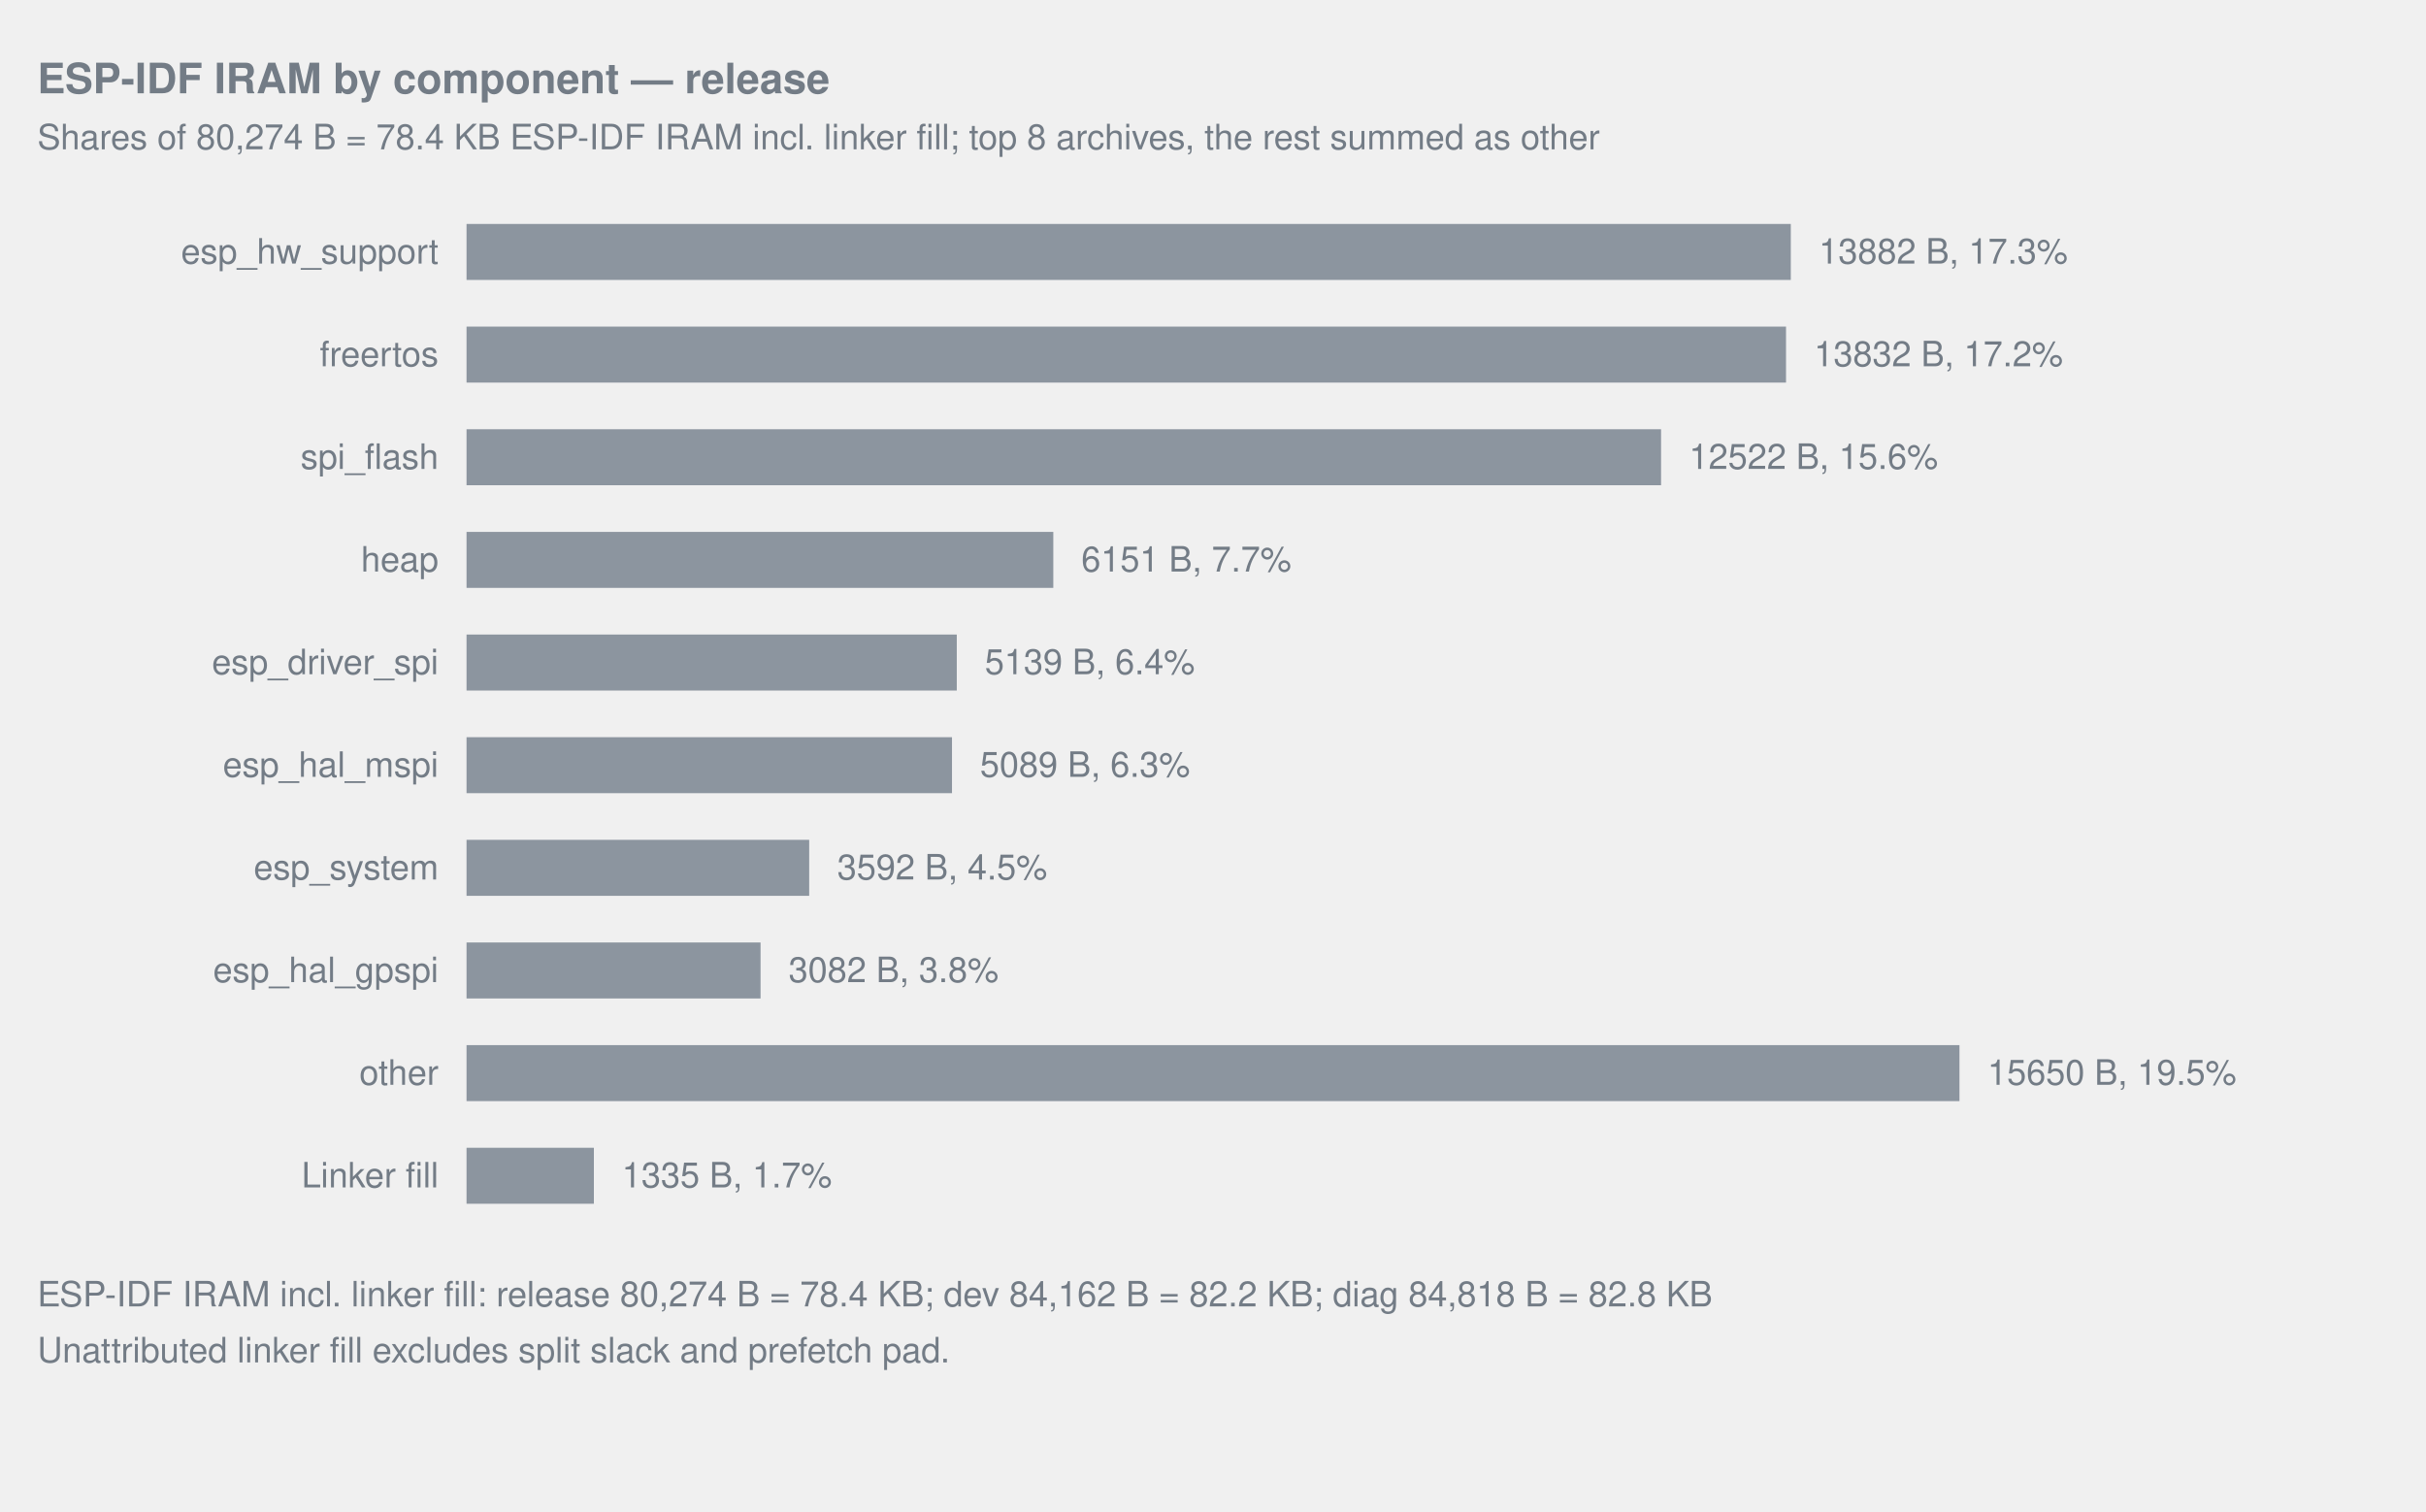
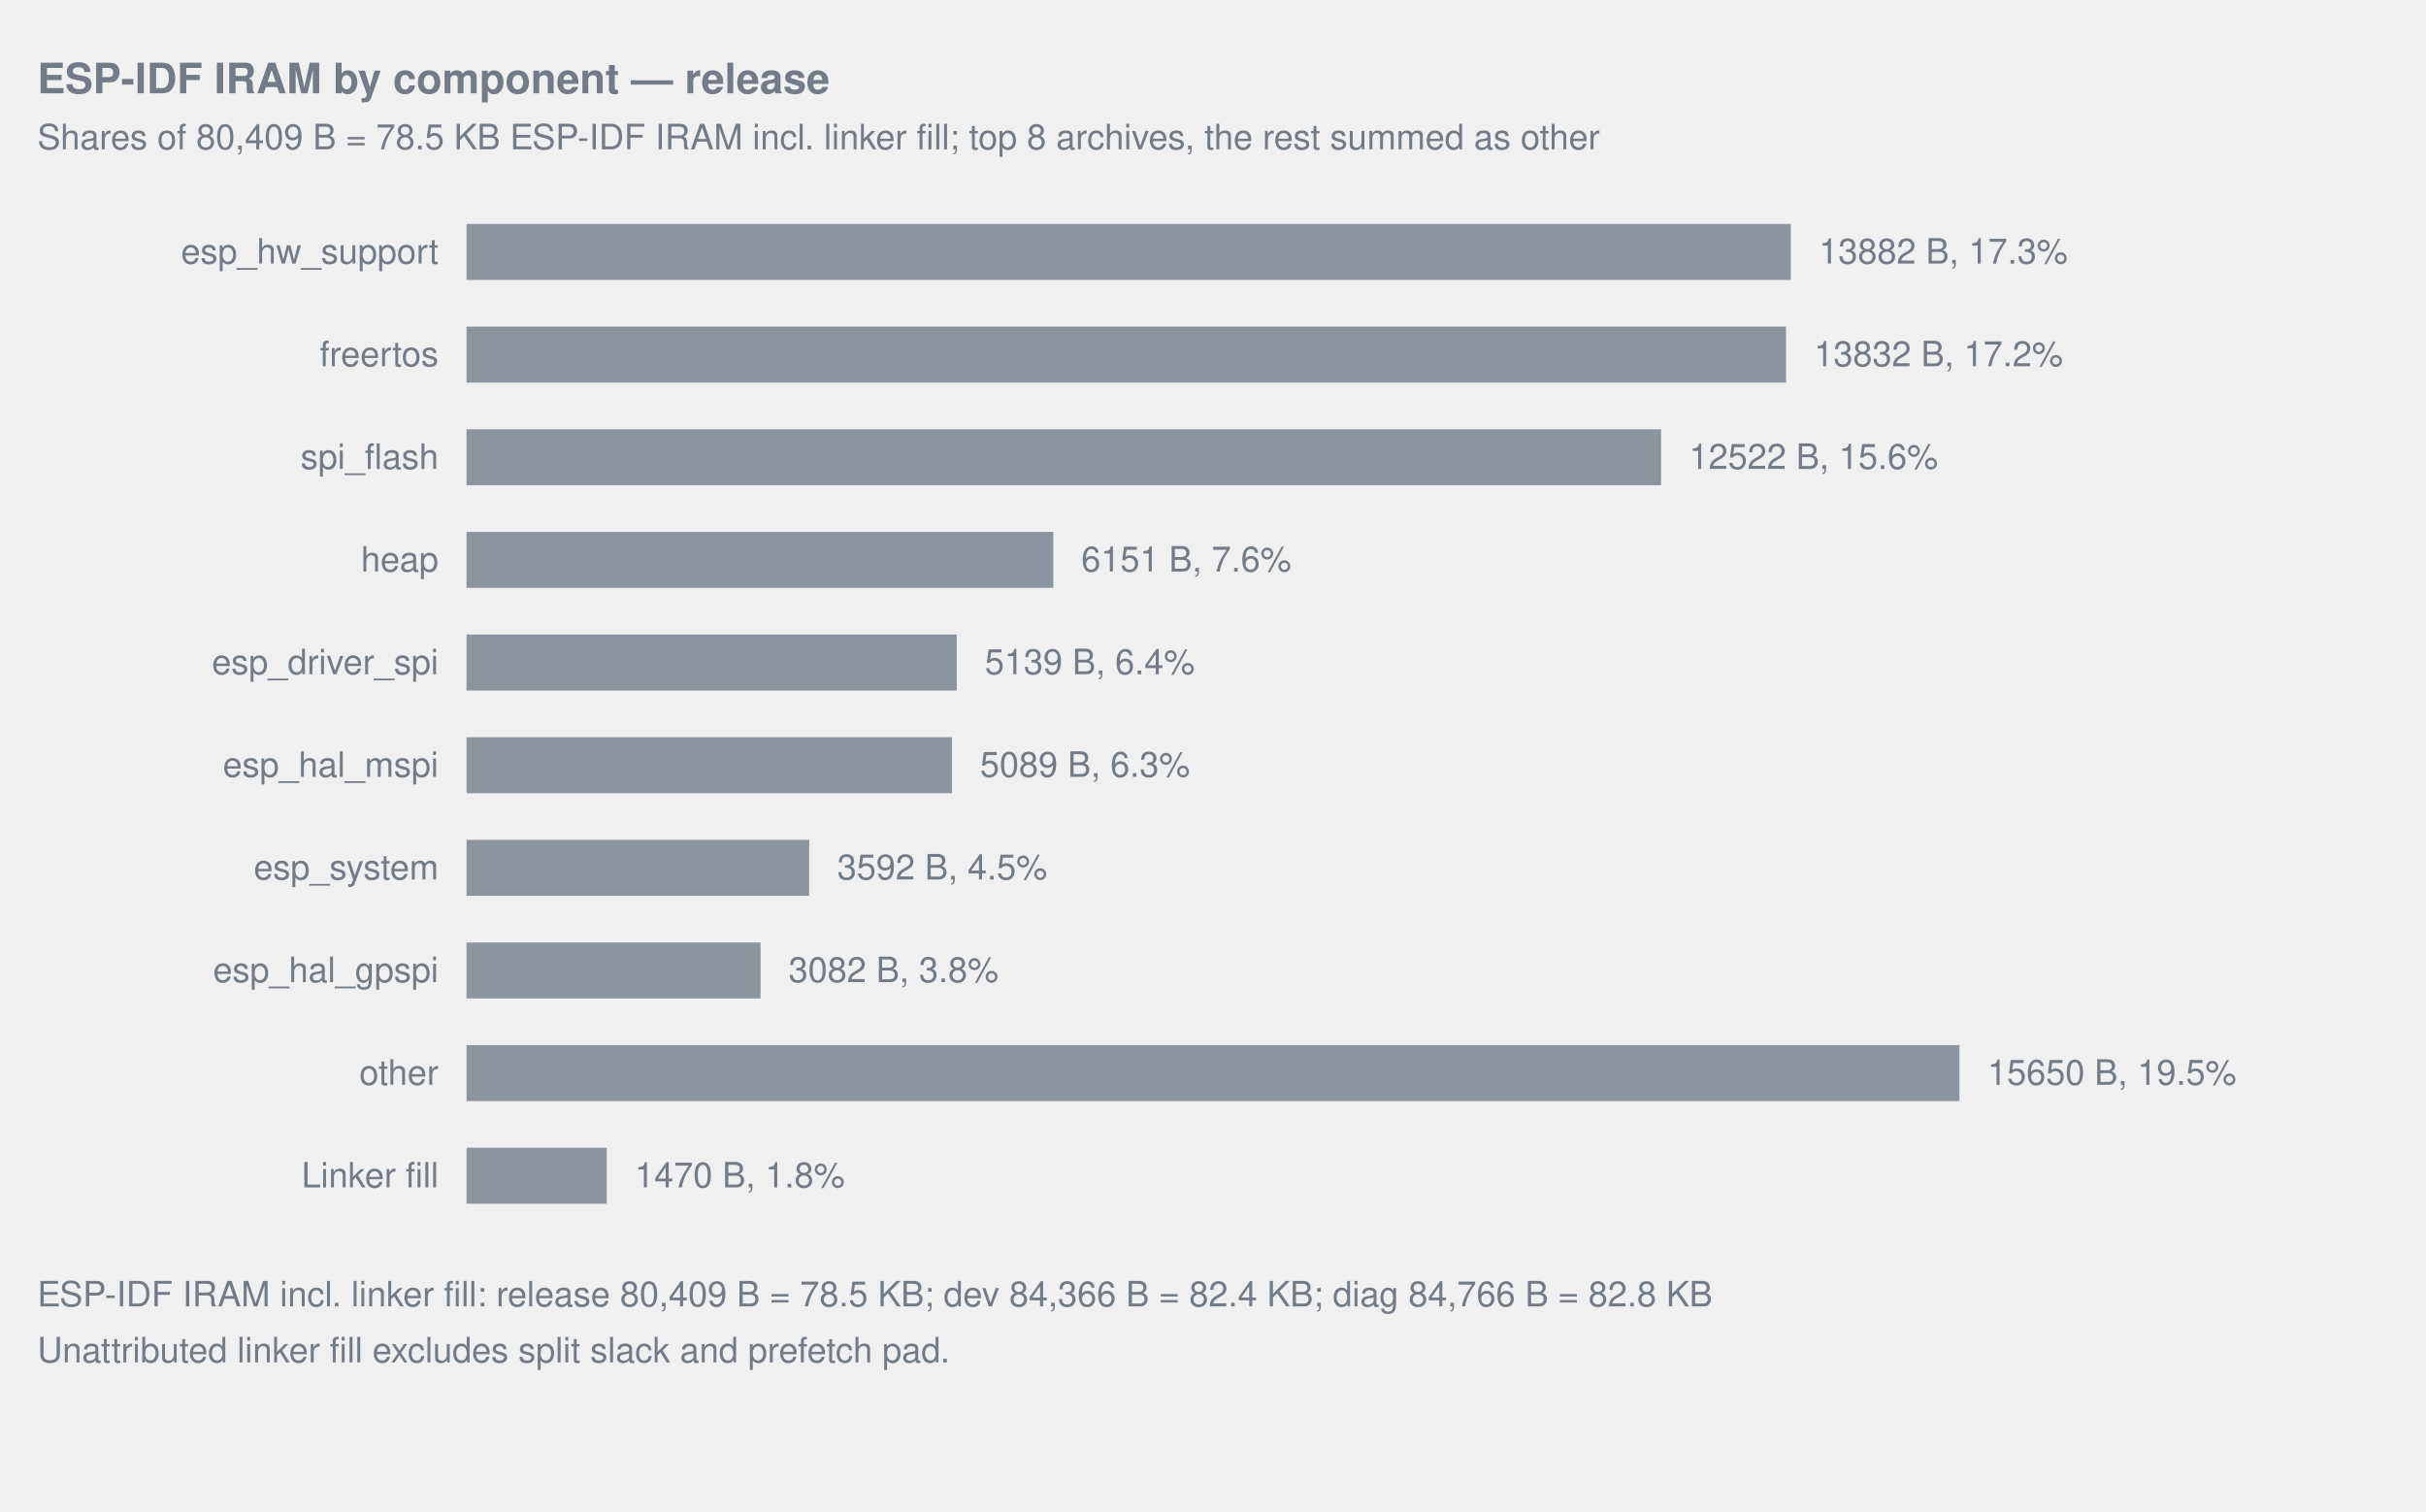
<svg xmlns="http://www.w3.org/2000/svg" width="1040" viewBox="0 0 1040 648" role="img">
  <style>text{fill:#737c86;font-family:-apple-system,Segoe UI,Helvetica,Arial,sans-serif;font-size:15px}.title{font-size:18px;font-weight:600}.note{font-size:12px}.inside{fill:#1f2328}.overlay-inside{fill:#ffffff}</style>
  <text x="16" y="40" text-anchor="start" class="title">ESP-IDF IRAM by component — release</text>
-   <text x="16" y="64" text-anchor="start">Shares of 80,274 B = 78.4 KB ESP-IDF IRAM incl. linker fill; top 8 archives, the rest summed as other</text>
+   <text x="16" y="64" text-anchor="start">Shares of 80,409 B = 78.5 KB ESP-IDF IRAM incl. linker fill; top 8 archives, the rest summed as other</text>
  <text x="188" y="113" text-anchor="end">esp_hw_support</text>
  <rect x="200.00" y="96" width="567.70" height="24" fill="#8c959f" data-label="esp_hw_support" data-bytes="13882" />
  <text x="779.70" y="113" text-anchor="start">13882 B, 17.3%</text>
  <text x="188" y="157" text-anchor="end">freertos</text>
  <rect x="200.00" y="140" width="565.65" height="24" fill="#8c959f" data-label="freertos" data-bytes="13832" />
  <text x="777.65" y="157" text-anchor="start">13832 B, 17.2%</text>
  <text x="188" y="201" text-anchor="end">spi_flash</text>
  <rect x="200.00" y="184" width="512.08" height="24" fill="#8c959f" data-label="spi_flash" data-bytes="12522" />
  <text x="724.08" y="201" text-anchor="start">12522 B, 15.6%</text>
  <text x="188" y="245" text-anchor="end">heap</text>
  <rect x="200.00" y="228" width="251.54" height="24" fill="#8c959f" data-label="heap" data-bytes="6151" />
-   <text x="463.54" y="245" text-anchor="start">6151 B, 7.7%</text>
+   <text x="463.54" y="245" text-anchor="start">6151 B, 7.6%</text>
  <text x="188" y="289" text-anchor="end">esp_driver_spi</text>
  <rect x="200.00" y="272" width="210.16" height="24" fill="#8c959f" data-label="esp_driver_spi" data-bytes="5139" />
  <text x="422.16" y="289" text-anchor="start">5139 B, 6.4%</text>
  <text x="188" y="333" text-anchor="end">esp_hal_mspi</text>
  <rect x="200.00" y="316" width="208.11" height="24" fill="#8c959f" data-label="esp_hal_mspi" data-bytes="5089" />
  <text x="420.11" y="333" text-anchor="start">5089 B, 6.3%</text>
  <text x="188" y="377" text-anchor="end">esp_system</text>
  <rect x="200.00" y="360" width="146.89" height="24" fill="#8c959f" data-label="esp_system" data-bytes="3592" />
  <text x="358.89" y="377" text-anchor="start">3592 B, 4.5%</text>
  <text x="188" y="421" text-anchor="end">esp_hal_gpspi</text>
  <rect x="200.00" y="404" width="126.04" height="24" fill="#8c959f" data-label="esp_hal_gpspi" data-bytes="3082" />
  <text x="338.04" y="421" text-anchor="start">3082 B, 3.8%</text>
  <text x="188" y="465" text-anchor="end">other</text>
  <rect x="200.00" y="448" width="640.00" height="24" fill="#8c959f" data-label="other" data-bytes="15650" />
  <text x="852.00" y="465" text-anchor="start">15650 B, 19.5%</text>
  <text x="188" y="509" text-anchor="end">Linker fill</text>
-   <rect x="200.00" y="492" width="54.59" height="24" fill="#8c959f" data-label="Linker fill" data-bytes="1335" />
-   <text x="266.59" y="509" text-anchor="start">1335 B, 1.7%</text>
-   <text x="16" y="560" text-anchor="start">ESP-IDF IRAM incl. linker fill: release 80,274 B = 78.4 KB; dev 84,162 B = 82.2 KB; diag 84,818 B = 82.8 KB</text>
+   <rect x="200.00" y="492" width="60.12" height="24" fill="#8c959f" data-label="Linker fill" data-bytes="1470" />
+   <text x="272.12" y="509" text-anchor="start">1470 B, 1.8%</text>
+   <text x="16" y="560" text-anchor="start">ESP-IDF IRAM incl. linker fill: release 80,409 B = 78.5 KB; dev 84,366 B = 82.4 KB; diag 84,766 B = 82.8 KB</text>
  <text x="16" y="584" text-anchor="start">Unattributed linker fill excludes split slack and prefetch pad.</text>
</svg>
